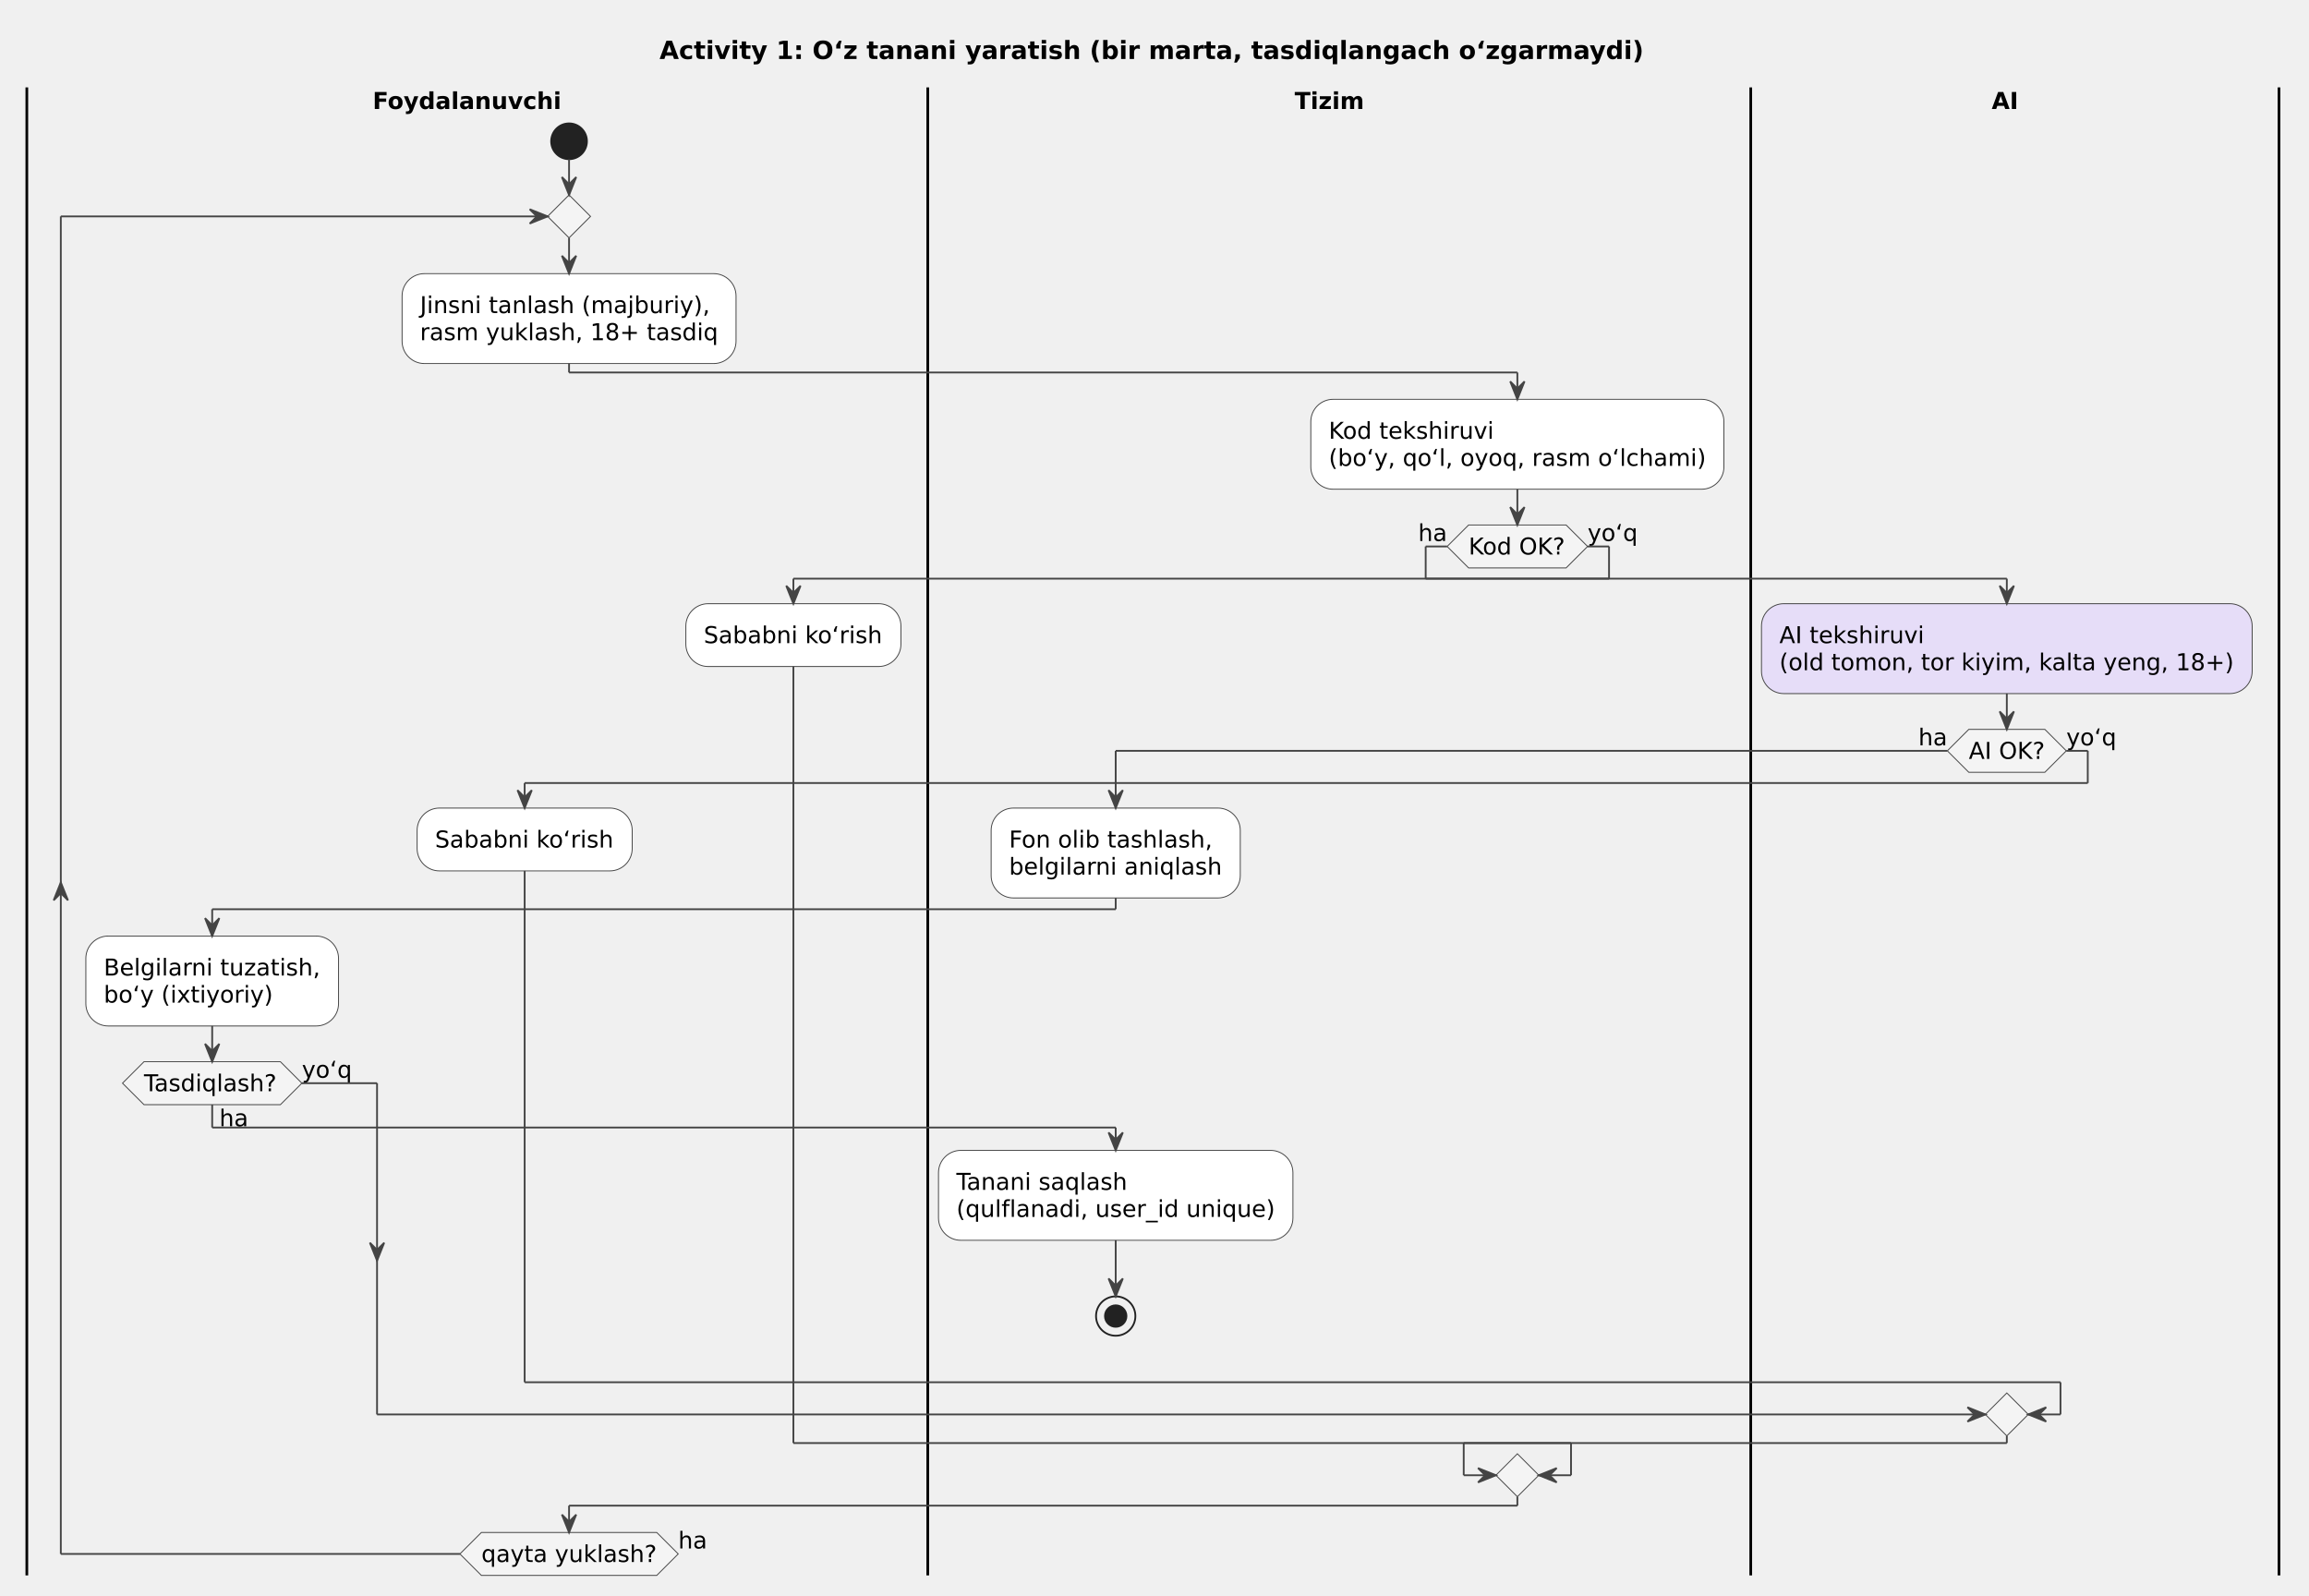
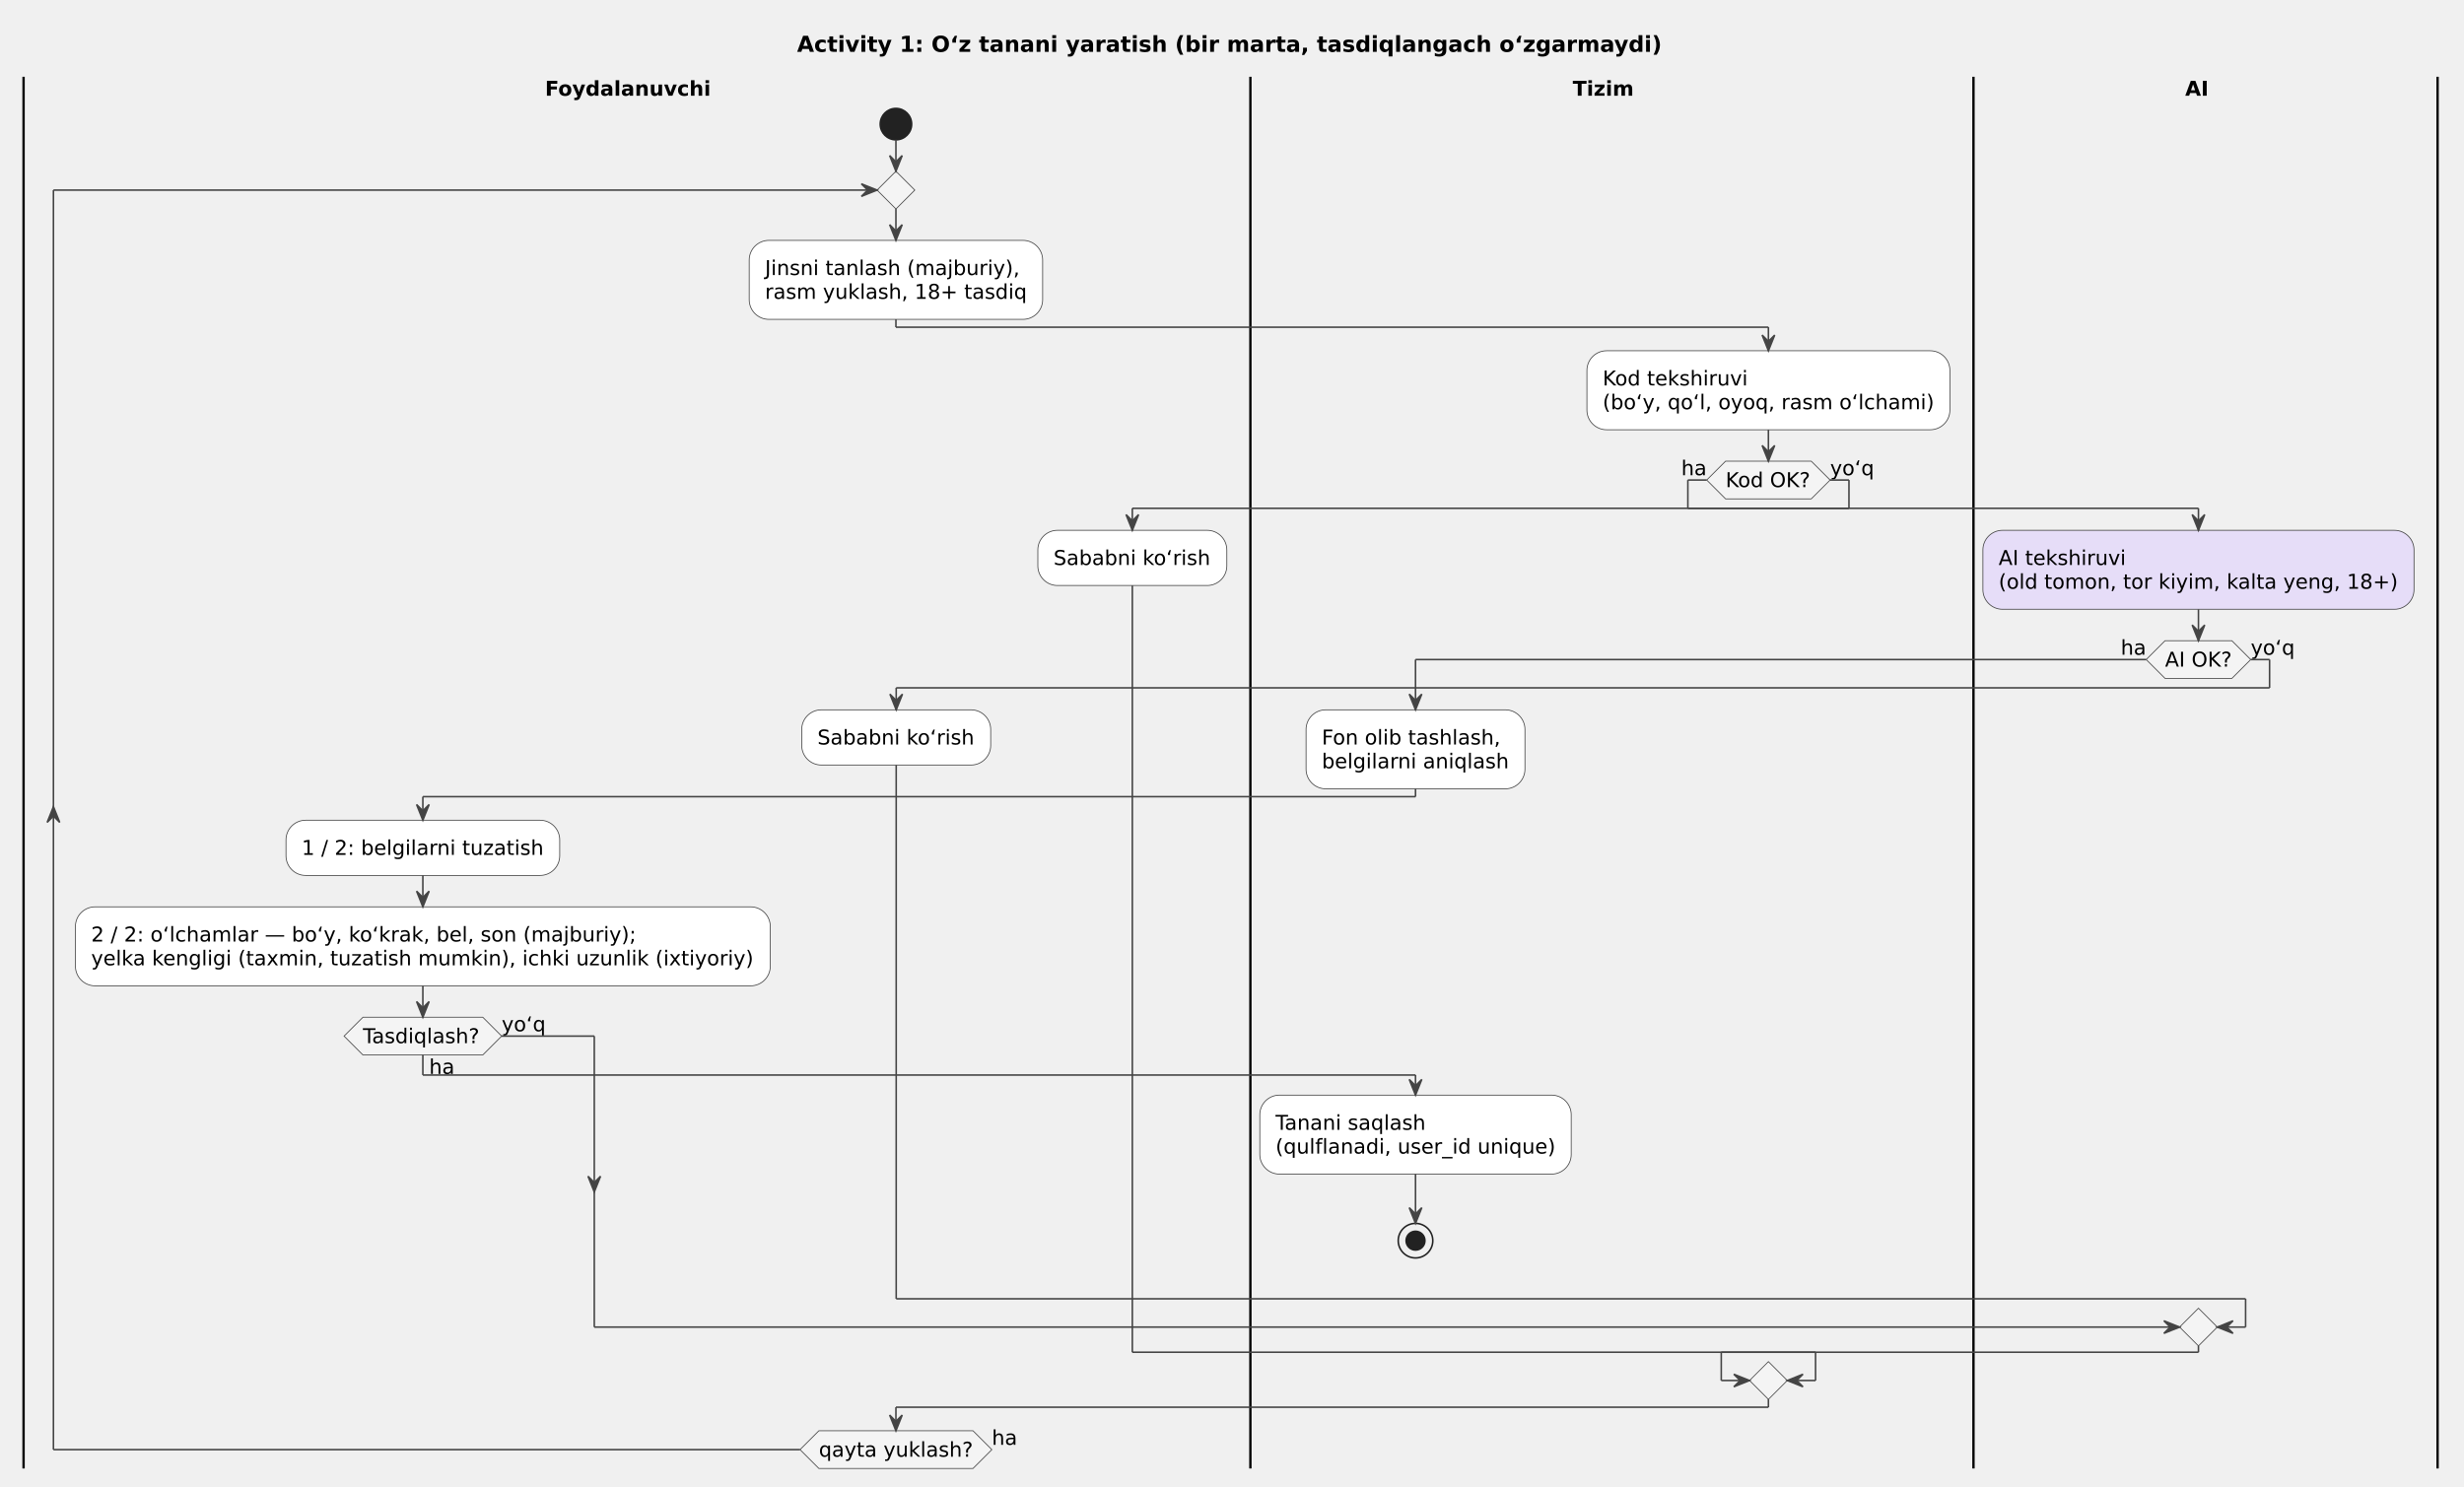
- <svg xmlns="http://www.w3.org/2000/svg" contentStyleType="text/css" data-diagram-type="ACTIVITY" height="892px" preserveAspectRatio="none" style="width:1291px;height:892px;background:#FFFFFF;" version="1.1" viewBox="0 0 1291 892" width="1291px" zoomAndPan="magnify">
+ <svg xmlns="http://www.w3.org/2000/svg" contentStyleType="text/css" data-diagram-type="ACTIVITY" height="946px" preserveAspectRatio="none" style="width:1568px;height:946px;background:#FFFFFF;" version="1.1" viewBox="0 0 1568 946" width="1568px" zoomAndPan="magnify">
  <defs />
  <g>
    <g class="title" data-source-line="2">
-       <text fill="#000000" font-family="DejaVu Sans" font-size="14" font-weight="bold" lengthAdjust="spacing" textLength="550.724" x="368.749" y="32.995">Activity 1: Oʻz tanani yaratish (bir marta, tasdiqlangach oʻzgarmaydi)</text>
+       <text fill="#000000" font-family="DejaVu Sans" font-size="14" font-weight="bold" lengthAdjust="spacing" textLength="550.724" x="507.234" y="32.995">Activity 1: Oʻz tanani yaratish (bir marta, tasdiqlangach oʻzgarmaydi)</text>
    </g>
-     <rect fill="none" height="15.133" style="stroke:none;stroke-width:1;" width="1258.222" x="15" y="48.863" />
-     <ellipse cx="318.171" cy="78.996" fill="#222222" rx="10" ry="10" style="stroke:#222222;stroke-width:1;" />
-     <rect fill="#FFFFFF" height="50.266" rx="12.5" ry="12.5" style="stroke:#444444;stroke-width:0.5;" width="186.715" x="224.814" y="152.996" />
-     <text fill="#000000" font-family="DejaVu Sans" font-size="13" lengthAdjust="spacing" textLength="162.125" x="234.814" y="175.062">Jinsni tanlash (majburiy),</text>
-     <text fill="#000000" font-family="DejaVu Sans" font-size="13" lengthAdjust="spacing" textLength="166.715" x="234.814" y="190.195">rasm yuklash, 18+ tasdiq</text>
-     <rect fill="#FFFFFF" height="50.266" rx="12.5" ry="12.5" style="stroke:#444444;stroke-width:0.5;" width="141.278" x="48" y="523.359" />
-     <text fill="#000000" font-family="DejaVu Sans" font-size="13" lengthAdjust="spacing" textLength="121.278" x="58" y="545.426">Belgilarni tuzatish,</text>
-     <text fill="#000000" font-family="DejaVu Sans" font-size="13" lengthAdjust="spacing" textLength="94.618" x="58" y="560.559">boʻy (ixtiyoriy)</text>
-     <polygon fill="#F4F4F4" points="80.496,593.625,156.782,593.625,168.782,605.625,156.782,617.625,80.496,617.625,68.496,605.625,80.496,593.625" style="stroke:#444444;stroke-width:0.5;" />
-     <text fill="#000000" font-family="DejaVu Sans" font-size="13" lengthAdjust="spacing" textLength="16.206" x="122.639" y="629.691">ha</text>
-     <text fill="#000000" font-family="DejaVu Sans" font-size="13" lengthAdjust="spacing" textLength="76.286" x="80.496" y="610.125">Tasdiqlash?</text>
-     <text fill="#000000" font-family="DejaVu Sans" font-size="13" lengthAdjust="spacing" textLength="28.031" x="168.782" y="602.559">yoʻq</text>
-     <rect fill="#FFFFFF" height="35.133" rx="12.5" ry="12.5" style="stroke:#444444;stroke-width:0.5;" width="120.255" x="233.219" y="451.793" />
-     <text fill="#000000" font-family="DejaVu Sans" font-size="13" lengthAdjust="spacing" textLength="100.255" x="243.219" y="473.859">Sababni koʻrish</text>
-     <rect fill="#FFFFFF" height="35.133" rx="12.5" ry="12.5" style="stroke:#444444;stroke-width:0.5;" width="120.255" x="383.474" y="337.527" />
-     <text fill="#000000" font-family="DejaVu Sans" font-size="13" lengthAdjust="spacing" textLength="100.255" x="393.474" y="359.594">Sababni koʻrish</text>
-     <polygon fill="#F4F4F4" points="318.171,108.996,330.171,120.996,318.171,132.996,306.171,120.996,318.171,108.996" style="stroke:#444444;stroke-width:0.5;" />
-     <polygon fill="#F4F4F4" points="269.142,856.824,367.2,856.824,379.2,868.824,367.2,880.824,269.142,880.824,257.142,868.824,269.142,856.824" style="stroke:#444444;stroke-width:0.5;" />
-     <text fill="#000000" font-family="DejaVu Sans" font-size="13" lengthAdjust="spacing" textLength="98.059" x="269.142" y="873.324">qayta yuklash?</text>
-     <text fill="#000000" font-family="DejaVu Sans" font-size="13" lengthAdjust="spacing" textLength="16.206" x="379.2" y="865.758">ha</text>
-     <line style="stroke:#000000;stroke-width:1.5;" x1="15" x2="15" y1="48.863" y2="880.824" />
-     <rect fill="#FFFFFF" height="50.266" rx="12.5" ry="12.5" style="stroke:#444444;stroke-width:0.5;" width="230.977" x="732.894" y="223.261" />
-     <text fill="#000000" font-family="DejaVu Sans" font-size="13" lengthAdjust="spacing" textLength="92.999" x="742.894" y="245.328">Kod tekshiruvi</text>
-     <text fill="#000000" font-family="DejaVu Sans" font-size="13" lengthAdjust="spacing" textLength="210.977" x="742.894" y="260.461">(boʻy, qoʻl, oyoq, rasm oʻlchami)</text>
-     <polygon fill="#F4F4F4" points="821.123,293.527,875.643,293.527,887.643,305.527,875.643,317.527,821.123,317.527,809.123,305.527,821.123,293.527" style="stroke:#444444;stroke-width:0.5;" />
-     <text fill="#000000" font-family="DejaVu Sans" font-size="13" lengthAdjust="spacing" textLength="54.52" x="821.123" y="310.027">Kod OK?</text>
-     <text fill="#000000" font-family="DejaVu Sans" font-size="13" lengthAdjust="spacing" textLength="16.206" x="792.917" y="302.461">ha</text>
-     <text fill="#000000" font-family="DejaVu Sans" font-size="13" lengthAdjust="spacing" textLength="28.031" x="887.643" y="302.461">yoʻq</text>
-     <rect fill="#FFFFFF" height="50.266" rx="12.5" ry="12.5" style="stroke:#444444;stroke-width:0.5;" width="139.292" x="554.166" y="451.793" />
-     <text fill="#000000" font-family="DejaVu Sans" font-size="13" lengthAdjust="spacing" textLength="114.163" x="564.166" y="473.859">Fon olib tashlash,</text>
-     <text fill="#000000" font-family="DejaVu Sans" font-size="13" lengthAdjust="spacing" textLength="119.291" x="564.166" y="488.992">belgilarni aniqlash</text>
-     <rect fill="#FFFFFF" height="50.266" rx="12.5" ry="12.5" style="stroke:#444444;stroke-width:0.5;" width="198.166" x="524.728" y="643.191" />
-     <text fill="#000000" font-family="DejaVu Sans" font-size="13" lengthAdjust="spacing" textLength="97.678" x="534.728" y="665.258">Tanani saqlash</text>
-     <text fill="#000000" font-family="DejaVu Sans" font-size="13" lengthAdjust="spacing" textLength="178.166" x="534.728" y="680.391">(qulflanadi, user_id unique)</text>
-     <ellipse cx="623.811" cy="735.824" fill="none" rx="11" ry="11" style="stroke:#222222;stroke-width:1;" />
-     <ellipse cx="623.811" cy="735.824" fill="#222222" rx="6" ry="6" style="stroke:#222222;stroke-width:1;" />
-     <polygon fill="#F4F4F4" points="848.383,812.824,860.383,824.824,848.383,836.824,836.383,824.824,848.383,812.824" style="stroke:#444444;stroke-width:0.5;" />
-     <line style="stroke:#000000;stroke-width:1.5;" x1="518.728" x2="518.728" y1="48.863" y2="880.824" />
-     <rect fill="#E6DDF8" height="50.266" rx="12.5" ry="12.5" style="stroke:#444444;stroke-width:0.5;" width="274.351" x="984.871" y="337.527" />
-     <text fill="#000000" font-family="DejaVu Sans" font-size="13" lengthAdjust="spacing" textLength="80.996" x="994.871" y="359.594">AI tekshiruvi</text>
-     <text fill="#000000" font-family="DejaVu Sans" font-size="13" lengthAdjust="spacing" textLength="254.351" x="994.871" y="374.727">(old tomon, tor kiyim, kalta yeng, 18+)</text>
-     <polygon fill="#F4F4F4" points="1100.789,407.793,1143.305,407.793,1155.305,419.793,1143.305,431.793,1100.789,431.793,1088.789,419.793,1100.789,407.793" style="stroke:#444444;stroke-width:0.5;" />
-     <text fill="#000000" font-family="DejaVu Sans" font-size="13" lengthAdjust="spacing" textLength="42.517" x="1100.789" y="424.293">AI OK?</text>
-     <text fill="#000000" font-family="DejaVu Sans" font-size="13" lengthAdjust="spacing" textLength="16.206" x="1072.583" y="416.727">ha</text>
-     <text fill="#000000" font-family="DejaVu Sans" font-size="13" lengthAdjust="spacing" textLength="28.031" x="1155.305" y="416.727">yoʻq</text>
-     <polygon fill="#F4F4F4" points="1122.047,778.824,1134.047,790.824,1122.047,802.824,1110.047,790.824,1122.047,778.824" style="stroke:#444444;stroke-width:0.5;" />
-     <line style="stroke:#000000;stroke-width:1.5;" x1="978.871" x2="978.871" y1="48.863" y2="880.824" />
-     <line style="stroke:#000000;stroke-width:1.5;" x1="1274.222" x2="1274.222" y1="48.863" y2="880.824" />
-     <line style="stroke:#444444;stroke-width:1;" x1="168.782" x2="210.814" y1="605.625" y2="605.625" />
-     <polygon fill="#444444" points="206.814,694.824,210.814,704.824,214.814,694.824,210.814,698.824" style="stroke:#444444;stroke-width:1;" />
-     <line style="stroke:#444444;stroke-width:1;" x1="210.814" x2="210.814" y1="605.625" y2="790.824" />
-     <line style="stroke:#444444;stroke-width:1;" x1="210.814" x2="1110.047" y1="790.824" y2="790.824" />
-     <polygon fill="#444444" points="1100.047,786.824,1110.047,790.824,1100.047,794.824,1104.047,790.824" style="stroke:#444444;stroke-width:1;" />
-     <line style="stroke:#444444;stroke-width:1;" x1="118.639" x2="118.639" y1="573.625" y2="593.625" />
-     <polygon fill="#444444" points="114.639,583.625,118.639,593.625,122.639,583.625,118.639,587.625" style="stroke:#444444;stroke-width:1;" />
-     <line style="stroke:#444444;stroke-width:1;" x1="318.171" x2="318.171" y1="132.996" y2="152.996" />
-     <polygon fill="#444444" points="314.171,142.996,318.171,152.996,322.171,142.996,318.171,146.996" style="stroke:#444444;stroke-width:1;" />
-     <line style="stroke:#444444;stroke-width:1;" x1="257.142" x2="34" y1="868.824" y2="868.824" />
-     <polygon fill="#444444" points="30,503.359,34,493.359,38,503.359,34,499.359" style="stroke:#444444;stroke-width:1;" />
-     <line style="stroke:#444444;stroke-width:1;" x1="34" x2="34" y1="120.996" y2="868.824" />
-     <line style="stroke:#444444;stroke-width:1;" x1="34" x2="306.171" y1="120.996" y2="120.996" />
-     <polygon fill="#444444" points="296.171,116.996,306.171,120.996,296.171,124.996,300.171,120.996" style="stroke:#444444;stroke-width:1;" />
-     <line style="stroke:#444444;stroke-width:1;" x1="318.171" x2="318.171" y1="88.996" y2="108.996" />
-     <polygon fill="#444444" points="314.171,98.996,318.171,108.996,322.171,98.996,318.171,102.996" style="stroke:#444444;stroke-width:1;" />
-     <line style="stroke:#444444;stroke-width:1;" x1="623.811" x2="623.811" y1="693.457" y2="724.824" />
-     <polygon fill="#444444" points="619.811,714.824,623.811,724.824,627.811,714.824,623.811,718.824" style="stroke:#444444;stroke-width:1;" />
-     <line style="stroke:#444444;stroke-width:1;" x1="848.383" x2="848.383" y1="273.527" y2="293.527" />
-     <polygon fill="#444444" points="844.383,283.527,848.383,293.527,852.383,283.527,848.383,287.527" style="stroke:#444444;stroke-width:1;" />
-     <line style="stroke:#444444;stroke-width:1;" x1="1122.047" x2="1122.047" y1="387.793" y2="407.793" />
-     <polygon fill="#444444" points="1118.047,397.793,1122.047,407.793,1126.047,397.793,1122.047,401.793" style="stroke:#444444;stroke-width:1;" />
-     <line style="stroke:#444444;stroke-width:1;" x1="318.171" x2="318.171" y1="203.261" y2="208.261" />
-     <line style="stroke:#444444;stroke-width:1;" x1="318.171" x2="848.383" y1="208.261" y2="208.261" />
-     <line style="stroke:#444444;stroke-width:1;" x1="848.383" x2="848.383" y1="208.261" y2="223.261" />
-     <polygon fill="#444444" points="844.383,213.261,848.383,223.261,852.383,213.261,848.383,217.261" style="stroke:#444444;stroke-width:1;" />
-     <line style="stroke:#444444;stroke-width:1;" x1="623.811" x2="623.811" y1="502.058" y2="508.359" />
-     <line style="stroke:#444444;stroke-width:1;" x1="623.811" x2="118.639" y1="508.359" y2="508.359" />
-     <line style="stroke:#444444;stroke-width:1;" x1="118.639" x2="118.639" y1="508.359" y2="523.359" />
-     <polygon fill="#444444" points="114.639,513.359,118.639,523.359,122.639,513.359,118.639,517.359" style="stroke:#444444;stroke-width:1;" />
-     <line style="stroke:#444444;stroke-width:1;" x1="118.639" x2="118.639" y1="617.625" y2="630.408" />
-     <line style="stroke:#444444;stroke-width:1;" x1="118.639" x2="623.811" y1="630.408" y2="630.408" />
-     <line style="stroke:#444444;stroke-width:1;" x1="623.811" x2="623.811" y1="630.408" y2="643.191" />
-     <polygon fill="#444444" points="619.811,633.191,623.811,643.191,627.811,633.191,623.811,637.191" style="stroke:#444444;stroke-width:1;" />
-     <line style="stroke:#444444;stroke-width:1;" x1="1088.789" x2="623.811" y1="419.793" y2="419.793" />
-     <line style="stroke:#444444;stroke-width:1;" x1="623.811" x2="623.811" y1="419.793" y2="451.793" />
-     <polygon fill="#444444" points="619.811,441.793,623.811,451.793,627.811,441.793,623.811,445.793" style="stroke:#444444;stroke-width:1;" />
-     <line style="stroke:#444444;stroke-width:1;" x1="1155.305" x2="1167.305" y1="419.793" y2="419.793" />
-     <line style="stroke:#444444;stroke-width:1;" x1="1167.305" x2="1167.305" y1="419.793" y2="437.793" />
-     <line style="stroke:#444444;stroke-width:1;" x1="1167.305" x2="293.346" y1="437.793" y2="437.793" />
-     <line style="stroke:#444444;stroke-width:1;" x1="293.346" x2="293.346" y1="437.793" y2="451.793" />
-     <polygon fill="#444444" points="289.346,441.793,293.346,451.793,297.346,441.793,293.346,445.793" style="stroke:#444444;stroke-width:1;" />
-     <line style="stroke:#444444;stroke-width:1;" x1="293.346" x2="293.346" y1="486.925" y2="772.824" />
-     <line style="stroke:#444444;stroke-width:1;" x1="293.346" x2="1152.047" y1="772.824" y2="772.824" />
-     <line style="stroke:#444444;stroke-width:1;" x1="1152.047" x2="1152.047" y1="772.824" y2="790.824" />
-     <line style="stroke:#444444;stroke-width:1;" x1="1152.047" x2="1134.047" y1="790.824" y2="790.824" />
-     <polygon fill="#444444" points="1144.047,786.824,1134.047,790.824,1144.047,794.824,1140.047,790.824" style="stroke:#444444;stroke-width:1;" />
-     <line style="stroke:#444444;stroke-width:1;" x1="809.123" x2="797.123" y1="305.527" y2="305.527" />
-     <line style="stroke:#444444;stroke-width:1;" x1="797.123" x2="797.123" y1="305.527" y2="323.527" />
-     <line style="stroke:#444444;stroke-width:1;" x1="797.123" x2="1122.047" y1="323.527" y2="323.527" />
-     <line style="stroke:#444444;stroke-width:1;" x1="1122.047" x2="1122.047" y1="323.527" y2="337.527" />
-     <polygon fill="#444444" points="1118.047,327.527,1122.047,337.527,1126.047,327.527,1122.047,331.527" style="stroke:#444444;stroke-width:1;" />
-     <line style="stroke:#444444;stroke-width:1;" x1="887.643" x2="899.643" y1="305.527" y2="305.527" />
-     <line style="stroke:#444444;stroke-width:1;" x1="899.643" x2="899.643" y1="305.527" y2="323.527" />
-     <line style="stroke:#444444;stroke-width:1;" x1="899.643" x2="443.601" y1="323.527" y2="323.527" />
-     <line style="stroke:#444444;stroke-width:1;" x1="443.601" x2="443.601" y1="323.527" y2="337.527" />
-     <polygon fill="#444444" points="439.601,327.527,443.601,337.527,447.601,327.527,443.601,331.527" style="stroke:#444444;stroke-width:1;" />
-     <line style="stroke:#444444;stroke-width:1;" x1="1122.047" x2="1122.047" y1="802.824" y2="806.824" />
-     <line style="stroke:#444444;stroke-width:1;" x1="1122.047" x2="818.383" y1="806.824" y2="806.824" />
-     <line style="stroke:#444444;stroke-width:1;" x1="818.383" x2="818.383" y1="806.824" y2="824.824" />
-     <line style="stroke:#444444;stroke-width:1;" x1="818.383" x2="836.383" y1="824.824" y2="824.824" />
-     <polygon fill="#444444" points="826.383,820.824,836.383,824.824,826.383,828.824,830.383,824.824" style="stroke:#444444;stroke-width:1;" />
-     <line style="stroke:#444444;stroke-width:1;" x1="443.601" x2="443.601" y1="372.66" y2="806.824" />
-     <line style="stroke:#444444;stroke-width:1;" x1="443.601" x2="878.383" y1="806.824" y2="806.824" />
-     <line style="stroke:#444444;stroke-width:1;" x1="878.383" x2="878.383" y1="806.824" y2="824.824" />
-     <line style="stroke:#444444;stroke-width:1;" x1="878.383" x2="860.383" y1="824.824" y2="824.824" />
-     <polygon fill="#444444" points="870.383,820.824,860.383,824.824,870.383,828.824,866.383,824.824" style="stroke:#444444;stroke-width:1;" />
-     <line style="stroke:#444444;stroke-width:1;" x1="848.383" x2="848.383" y1="836.824" y2="841.824" />
-     <line style="stroke:#444444;stroke-width:1;" x1="848.383" x2="318.171" y1="841.824" y2="841.824" />
-     <line style="stroke:#444444;stroke-width:1;" x1="318.171" x2="318.171" y1="841.824" y2="856.824" />
-     <polygon fill="#444444" points="314.171,846.824,318.171,856.824,322.171,846.824,318.171,850.824" style="stroke:#444444;stroke-width:1;" />
-     <text fill="#000000" font-family="DejaVu Sans" font-size="13" font-weight="bold" lengthAdjust="spacing" textLength="105.993" x="208.368" y="60.93">Foydalanuvchi</text>
-     <text fill="#000000" font-family="DejaVu Sans" font-size="13" font-weight="bold" lengthAdjust="spacing" textLength="38.892" x="723.854" y="60.93">Tizim</text>
-     <text fill="#000000" font-family="DejaVu Sans" font-size="13" font-weight="bold" lengthAdjust="spacing" textLength="14.898" x="1113.598" y="60.93">AI</text>
+     <rect fill="none" height="15.133" style="stroke:none;stroke-width:1;" width="1535.192" x="15" y="48.863" />
+     <ellipse cx="570.138" cy="78.996" fill="#222222" rx="10" ry="10" style="stroke:#222222;stroke-width:1;" />
+     <rect fill="#FFFFFF" height="50.266" rx="12.5" ry="12.5" style="stroke:#444444;stroke-width:0.5;" width="186.715" x="476.781" y="152.996" />
+     <text fill="#000000" font-family="DejaVu Sans" font-size="13" lengthAdjust="spacing" textLength="162.125" x="486.781" y="175.062">Jinsni tanlash (majburiy),</text>
+     <text fill="#000000" font-family="DejaVu Sans" font-size="13" lengthAdjust="spacing" textLength="166.715" x="486.781" y="190.195">rasm yuklash, 18+ tasdiq</text>
+     <rect fill="#FFFFFF" height="35.133" rx="12.5" ry="12.5" style="stroke:#444444;stroke-width:0.5;" width="174.178" x="182.005" y="522.058" />
+     <text fill="#000000" font-family="DejaVu Sans" font-size="13" lengthAdjust="spacing" textLength="154.178" x="192.005" y="544.125">1 / 2: belgilarni tuzatish</text>
+     <rect fill="#FFFFFF" height="50.266" rx="12.5" ry="12.5" style="stroke:#444444;stroke-width:0.5;" width="442.189" x="48" y="577.191" />
+     <text fill="#000000" font-family="DejaVu Sans" font-size="13" lengthAdjust="spacing" textLength="347.274" x="58" y="599.258">2 / 2: oʻlchamlar — boʻy, koʻkrak, bel, son (majburiy);</text>
+     <text fill="#000000" font-family="DejaVu Sans" font-size="13" lengthAdjust="spacing" textLength="422.189" x="58" y="614.391">yelka kengligi (taxmin, tuzatish mumkin), ichki uzunlik (ixtiyoriy)</text>
+     <polygon fill="#F4F4F4" points="230.951,647.457,307.238,647.457,319.238,659.457,307.238,671.457,230.951,671.457,218.951,659.457,230.951,647.457" style="stroke:#444444;stroke-width:0.5;" />
+     <text fill="#000000" font-family="DejaVu Sans" font-size="13" lengthAdjust="spacing" textLength="16.206" x="273.094" y="683.523">ha</text>
+     <text fill="#000000" font-family="DejaVu Sans" font-size="13" lengthAdjust="spacing" textLength="76.286" x="230.951" y="663.957">Tasdiqlash?</text>
+     <text fill="#000000" font-family="DejaVu Sans" font-size="13" lengthAdjust="spacing" textLength="28.031" x="319.238" y="656.391">yoʻq</text>
+     <rect fill="#FFFFFF" height="35.133" rx="12.5" ry="12.5" style="stroke:#444444;stroke-width:0.5;" width="120.255" x="510.189" y="451.793" />
+     <text fill="#000000" font-family="DejaVu Sans" font-size="13" lengthAdjust="spacing" textLength="100.255" x="520.189" y="473.859">Sababni koʻrish</text>
+     <rect fill="#FFFFFF" height="35.133" rx="12.5" ry="12.5" style="stroke:#444444;stroke-width:0.5;" width="120.255" x="660.444" y="337.527" />
+     <text fill="#000000" font-family="DejaVu Sans" font-size="13" lengthAdjust="spacing" textLength="100.255" x="670.444" y="359.594">Sababni koʻrish</text>
+     <polygon fill="#F4F4F4" points="570.138,108.996,582.138,120.996,570.138,132.996,558.138,120.996,570.138,108.996" style="stroke:#444444;stroke-width:0.5;" />
+     <polygon fill="#F4F4F4" points="521.109,910.656,619.168,910.656,631.168,922.656,619.168,934.656,521.109,934.656,509.109,922.656,521.109,910.656" style="stroke:#444444;stroke-width:0.5;" />
+     <text fill="#000000" font-family="DejaVu Sans" font-size="13" lengthAdjust="spacing" textLength="98.059" x="521.109" y="927.156">qayta yuklash?</text>
+     <text fill="#000000" font-family="DejaVu Sans" font-size="13" lengthAdjust="spacing" textLength="16.206" x="631.168" y="919.59">ha</text>
+     <line style="stroke:#000000;stroke-width:1.5;" x1="15" x2="15" y1="48.863" y2="934.656" />
+     <rect fill="#FFFFFF" height="50.266" rx="12.5" ry="12.5" style="stroke:#444444;stroke-width:0.5;" width="230.977" x="1009.865" y="223.261" />
+     <text fill="#000000" font-family="DejaVu Sans" font-size="13" lengthAdjust="spacing" textLength="92.999" x="1019.865" y="245.328">Kod tekshiruvi</text>
+     <text fill="#000000" font-family="DejaVu Sans" font-size="13" lengthAdjust="spacing" textLength="210.977" x="1019.865" y="260.461">(boʻy, qoʻl, oyoq, rasm oʻlchami)</text>
+     <polygon fill="#F4F4F4" points="1098.093,293.527,1152.613,293.527,1164.613,305.527,1152.613,317.527,1098.093,317.527,1086.093,305.527,1098.093,293.527" style="stroke:#444444;stroke-width:0.5;" />
+     <text fill="#000000" font-family="DejaVu Sans" font-size="13" lengthAdjust="spacing" textLength="54.52" x="1098.093" y="310.027">Kod OK?</text>
+     <text fill="#000000" font-family="DejaVu Sans" font-size="13" lengthAdjust="spacing" textLength="16.206" x="1069.888" y="302.461">ha</text>
+     <text fill="#000000" font-family="DejaVu Sans" font-size="13" lengthAdjust="spacing" textLength="28.031" x="1164.613" y="302.461">yoʻq</text>
+     <rect fill="#FFFFFF" height="50.266" rx="12.5" ry="12.5" style="stroke:#444444;stroke-width:0.5;" width="139.292" x="831.136" y="451.793" />
+     <text fill="#000000" font-family="DejaVu Sans" font-size="13" lengthAdjust="spacing" textLength="114.163" x="841.136" y="473.859">Fon olib tashlash,</text>
+     <text fill="#000000" font-family="DejaVu Sans" font-size="13" lengthAdjust="spacing" textLength="119.291" x="841.136" y="488.992">belgilarni aniqlash</text>
+     <rect fill="#FFFFFF" height="50.266" rx="12.5" ry="12.5" style="stroke:#444444;stroke-width:0.5;" width="198.166" x="801.699" y="697.023" />
+     <text fill="#000000" font-family="DejaVu Sans" font-size="13" lengthAdjust="spacing" textLength="97.678" x="811.699" y="719.09">Tanani saqlash</text>
+     <text fill="#000000" font-family="DejaVu Sans" font-size="13" lengthAdjust="spacing" textLength="178.166" x="811.699" y="734.223">(qulflanadi, user_id unique)</text>
+     <ellipse cx="900.782" cy="789.656" fill="none" rx="11" ry="11" style="stroke:#222222;stroke-width:1;" />
+     <ellipse cx="900.782" cy="789.656" fill="#222222" rx="6" ry="6" style="stroke:#222222;stroke-width:1;" />
+     <polygon fill="#F4F4F4" points="1125.353,866.656,1137.353,878.656,1125.353,890.656,1113.353,878.656,1125.353,866.656" style="stroke:#444444;stroke-width:0.5;" />
+     <line style="stroke:#000000;stroke-width:1.5;" x1="795.699" x2="795.699" y1="48.863" y2="934.656" />
+     <rect fill="#E6DDF8" height="50.266" rx="12.5" ry="12.5" style="stroke:#444444;stroke-width:0.5;" width="274.351" x="1261.842" y="337.527" />
+     <text fill="#000000" font-family="DejaVu Sans" font-size="13" lengthAdjust="spacing" textLength="80.996" x="1271.842" y="359.594">AI tekshiruvi</text>
+     <text fill="#000000" font-family="DejaVu Sans" font-size="13" lengthAdjust="spacing" textLength="254.351" x="1271.842" y="374.727">(old tomon, tor kiyim, kalta yeng, 18+)</text>
+     <polygon fill="#F4F4F4" points="1377.759,407.793,1420.275,407.793,1432.275,419.793,1420.275,431.793,1377.759,431.793,1365.759,419.793,1377.759,407.793" style="stroke:#444444;stroke-width:0.5;" />
+     <text fill="#000000" font-family="DejaVu Sans" font-size="13" lengthAdjust="spacing" textLength="42.517" x="1377.759" y="424.293">AI OK?</text>
+     <text fill="#000000" font-family="DejaVu Sans" font-size="13" lengthAdjust="spacing" textLength="16.206" x="1349.553" y="416.727">ha</text>
+     <text fill="#000000" font-family="DejaVu Sans" font-size="13" lengthAdjust="spacing" textLength="28.031" x="1432.275" y="416.727">yoʻq</text>
+     <polygon fill="#F4F4F4" points="1399.017,832.656,1411.017,844.656,1399.017,856.656,1387.017,844.656,1399.017,832.656" style="stroke:#444444;stroke-width:0.5;" />
+     <line style="stroke:#000000;stroke-width:1.5;" x1="1255.842" x2="1255.842" y1="48.863" y2="934.656" />
+     <line style="stroke:#000000;stroke-width:1.5;" x1="1551.192" x2="1551.192" y1="48.863" y2="934.656" />
+     <line style="stroke:#444444;stroke-width:1;" x1="269.094" x2="269.094" y1="557.191" y2="577.191" />
+     <polygon fill="#444444" points="265.094,567.191,269.094,577.191,273.094,567.191,269.094,571.191" style="stroke:#444444;stroke-width:1;" />
+     <line style="stroke:#444444;stroke-width:1;" x1="319.238" x2="378.178" y1="659.457" y2="659.457" />
+     <polygon fill="#444444" points="374.178,748.656,378.178,758.656,382.178,748.656,378.178,752.656" style="stroke:#444444;stroke-width:1;" />
+     <line style="stroke:#444444;stroke-width:1;" x1="378.178" x2="378.178" y1="659.457" y2="844.656" />
+     <line style="stroke:#444444;stroke-width:1;" x1="378.178" x2="1387.017" y1="844.656" y2="844.656" />
+     <polygon fill="#444444" points="1377.017,840.656,1387.017,844.656,1377.017,848.656,1381.017,844.656" style="stroke:#444444;stroke-width:1;" />
+     <line style="stroke:#444444;stroke-width:1;" x1="269.094" x2="269.094" y1="627.457" y2="647.457" />
+     <polygon fill="#444444" points="265.094,637.457,269.094,647.457,273.094,637.457,269.094,641.457" style="stroke:#444444;stroke-width:1;" />
+     <line style="stroke:#444444;stroke-width:1;" x1="570.138" x2="570.138" y1="132.996" y2="152.996" />
+     <polygon fill="#444444" points="566.138,142.996,570.138,152.996,574.138,142.996,570.138,146.996" style="stroke:#444444;stroke-width:1;" />
+     <line style="stroke:#444444;stroke-width:1;" x1="509.109" x2="34" y1="922.656" y2="922.656" />
+     <polygon fill="#444444" points="30,523.425,34,513.425,38,523.425,34,519.425" style="stroke:#444444;stroke-width:1;" />
+     <line style="stroke:#444444;stroke-width:1;" x1="34" x2="34" y1="120.996" y2="922.656" />
+     <line style="stroke:#444444;stroke-width:1;" x1="34" x2="558.138" y1="120.996" y2="120.996" />
+     <polygon fill="#444444" points="548.138,116.996,558.138,120.996,548.138,124.996,552.138,120.996" style="stroke:#444444;stroke-width:1;" />
+     <line style="stroke:#444444;stroke-width:1;" x1="570.138" x2="570.138" y1="88.996" y2="108.996" />
+     <polygon fill="#444444" points="566.138,98.996,570.138,108.996,574.138,98.996,570.138,102.996" style="stroke:#444444;stroke-width:1;" />
+     <line style="stroke:#444444;stroke-width:1;" x1="900.782" x2="900.782" y1="747.289" y2="778.656" />
+     <polygon fill="#444444" points="896.782,768.656,900.782,778.656,904.782,768.656,900.782,772.656" style="stroke:#444444;stroke-width:1;" />
+     <line style="stroke:#444444;stroke-width:1;" x1="1125.353" x2="1125.353" y1="273.527" y2="293.527" />
+     <polygon fill="#444444" points="1121.353,283.527,1125.353,293.527,1129.353,283.527,1125.353,287.527" style="stroke:#444444;stroke-width:1;" />
+     <line style="stroke:#444444;stroke-width:1;" x1="1399.017" x2="1399.017" y1="387.793" y2="407.793" />
+     <polygon fill="#444444" points="1395.017,397.793,1399.017,407.793,1403.017,397.793,1399.017,401.793" style="stroke:#444444;stroke-width:1;" />
+     <line style="stroke:#444444;stroke-width:1;" x1="570.138" x2="570.138" y1="203.261" y2="208.261" />
+     <line style="stroke:#444444;stroke-width:1;" x1="570.138" x2="1125.353" y1="208.261" y2="208.261" />
+     <line style="stroke:#444444;stroke-width:1;" x1="1125.353" x2="1125.353" y1="208.261" y2="223.261" />
+     <polygon fill="#444444" points="1121.353,213.261,1125.353,223.261,1129.353,213.261,1125.353,217.261" style="stroke:#444444;stroke-width:1;" />
+     <line style="stroke:#444444;stroke-width:1;" x1="900.782" x2="900.782" y1="502.058" y2="507.058" />
+     <line style="stroke:#444444;stroke-width:1;" x1="900.782" x2="269.094" y1="507.058" y2="507.058" />
+     <line style="stroke:#444444;stroke-width:1;" x1="269.094" x2="269.094" y1="507.058" y2="522.058" />
+     <polygon fill="#444444" points="265.094,512.058,269.094,522.058,273.094,512.058,269.094,516.058" style="stroke:#444444;stroke-width:1;" />
+     <line style="stroke:#444444;stroke-width:1;" x1="269.094" x2="269.094" y1="671.457" y2="684.24" />
+     <line style="stroke:#444444;stroke-width:1;" x1="269.094" x2="900.782" y1="684.24" y2="684.24" />
+     <line style="stroke:#444444;stroke-width:1;" x1="900.782" x2="900.782" y1="684.24" y2="697.023" />
+     <polygon fill="#444444" points="896.782,687.023,900.782,697.023,904.782,687.023,900.782,691.023" style="stroke:#444444;stroke-width:1;" />
+     <line style="stroke:#444444;stroke-width:1;" x1="1365.759" x2="900.782" y1="419.793" y2="419.793" />
+     <line style="stroke:#444444;stroke-width:1;" x1="900.782" x2="900.782" y1="419.793" y2="451.793" />
+     <polygon fill="#444444" points="896.782,441.793,900.782,451.793,904.782,441.793,900.782,445.793" style="stroke:#444444;stroke-width:1;" />
+     <line style="stroke:#444444;stroke-width:1;" x1="1432.275" x2="1444.275" y1="419.793" y2="419.793" />
+     <line style="stroke:#444444;stroke-width:1;" x1="1444.275" x2="1444.275" y1="419.793" y2="437.793" />
+     <line style="stroke:#444444;stroke-width:1;" x1="1444.275" x2="570.316" y1="437.793" y2="437.793" />
+     <line style="stroke:#444444;stroke-width:1;" x1="570.316" x2="570.316" y1="437.793" y2="451.793" />
+     <polygon fill="#444444" points="566.316,441.793,570.316,451.793,574.316,441.793,570.316,445.793" style="stroke:#444444;stroke-width:1;" />
+     <line style="stroke:#444444;stroke-width:1;" x1="570.316" x2="570.316" y1="486.925" y2="826.656" />
+     <line style="stroke:#444444;stroke-width:1;" x1="570.316" x2="1429.017" y1="826.656" y2="826.656" />
+     <line style="stroke:#444444;stroke-width:1;" x1="1429.017" x2="1429.017" y1="826.656" y2="844.656" />
+     <line style="stroke:#444444;stroke-width:1;" x1="1429.017" x2="1411.017" y1="844.656" y2="844.656" />
+     <polygon fill="#444444" points="1421.017,840.656,1411.017,844.656,1421.017,848.656,1417.017,844.656" style="stroke:#444444;stroke-width:1;" />
+     <line style="stroke:#444444;stroke-width:1;" x1="1086.093" x2="1074.093" y1="305.527" y2="305.527" />
+     <line style="stroke:#444444;stroke-width:1;" x1="1074.093" x2="1074.093" y1="305.527" y2="323.527" />
+     <line style="stroke:#444444;stroke-width:1;" x1="1074.093" x2="1399.017" y1="323.527" y2="323.527" />
+     <line style="stroke:#444444;stroke-width:1;" x1="1399.017" x2="1399.017" y1="323.527" y2="337.527" />
+     <polygon fill="#444444" points="1395.017,327.527,1399.017,337.527,1403.017,327.527,1399.017,331.527" style="stroke:#444444;stroke-width:1;" />
+     <line style="stroke:#444444;stroke-width:1;" x1="1164.613" x2="1176.613" y1="305.527" y2="305.527" />
+     <line style="stroke:#444444;stroke-width:1;" x1="1176.613" x2="1176.613" y1="305.527" y2="323.527" />
+     <line style="stroke:#444444;stroke-width:1;" x1="1176.613" x2="720.571" y1="323.527" y2="323.527" />
+     <line style="stroke:#444444;stroke-width:1;" x1="720.571" x2="720.571" y1="323.527" y2="337.527" />
+     <polygon fill="#444444" points="716.571,327.527,720.571,337.527,724.571,327.527,720.571,331.527" style="stroke:#444444;stroke-width:1;" />
+     <line style="stroke:#444444;stroke-width:1;" x1="1399.017" x2="1399.017" y1="856.656" y2="860.656" />
+     <line style="stroke:#444444;stroke-width:1;" x1="1399.017" x2="1095.353" y1="860.656" y2="860.656" />
+     <line style="stroke:#444444;stroke-width:1;" x1="1095.353" x2="1095.353" y1="860.656" y2="878.656" />
+     <line style="stroke:#444444;stroke-width:1;" x1="1095.353" x2="1113.353" y1="878.656" y2="878.656" />
+     <polygon fill="#444444" points="1103.353,874.656,1113.353,878.656,1103.353,882.656,1107.353,878.656" style="stroke:#444444;stroke-width:1;" />
+     <line style="stroke:#444444;stroke-width:1;" x1="720.571" x2="720.571" y1="372.66" y2="860.656" />
+     <line style="stroke:#444444;stroke-width:1;" x1="720.571" x2="1155.353" y1="860.656" y2="860.656" />
+     <line style="stroke:#444444;stroke-width:1;" x1="1155.353" x2="1155.353" y1="860.656" y2="878.656" />
+     <line style="stroke:#444444;stroke-width:1;" x1="1155.353" x2="1137.353" y1="878.656" y2="878.656" />
+     <polygon fill="#444444" points="1147.353,874.656,1137.353,878.656,1147.353,882.656,1143.353,878.656" style="stroke:#444444;stroke-width:1;" />
+     <line style="stroke:#444444;stroke-width:1;" x1="1125.353" x2="1125.353" y1="890.656" y2="895.656" />
+     <line style="stroke:#444444;stroke-width:1;" x1="1125.353" x2="570.138" y1="895.656" y2="895.656" />
+     <line style="stroke:#444444;stroke-width:1;" x1="570.138" x2="570.138" y1="895.656" y2="910.656" />
+     <polygon fill="#444444" points="566.138,900.656,570.138,910.656,574.138,900.656,570.138,904.656" style="stroke:#444444;stroke-width:1;" />
+     <text fill="#000000" font-family="DejaVu Sans" font-size="13" font-weight="bold" lengthAdjust="spacing" textLength="105.993" x="346.853" y="60.93">Foydalanuvchi</text>
+     <text fill="#000000" font-family="DejaVu Sans" font-size="13" font-weight="bold" lengthAdjust="spacing" textLength="38.892" x="1000.824" y="60.93">Tizim</text>
+     <text fill="#000000" font-family="DejaVu Sans" font-size="13" font-weight="bold" lengthAdjust="spacing" textLength="14.898" x="1390.568" y="60.93">AI</text>
  </g>
</svg>
